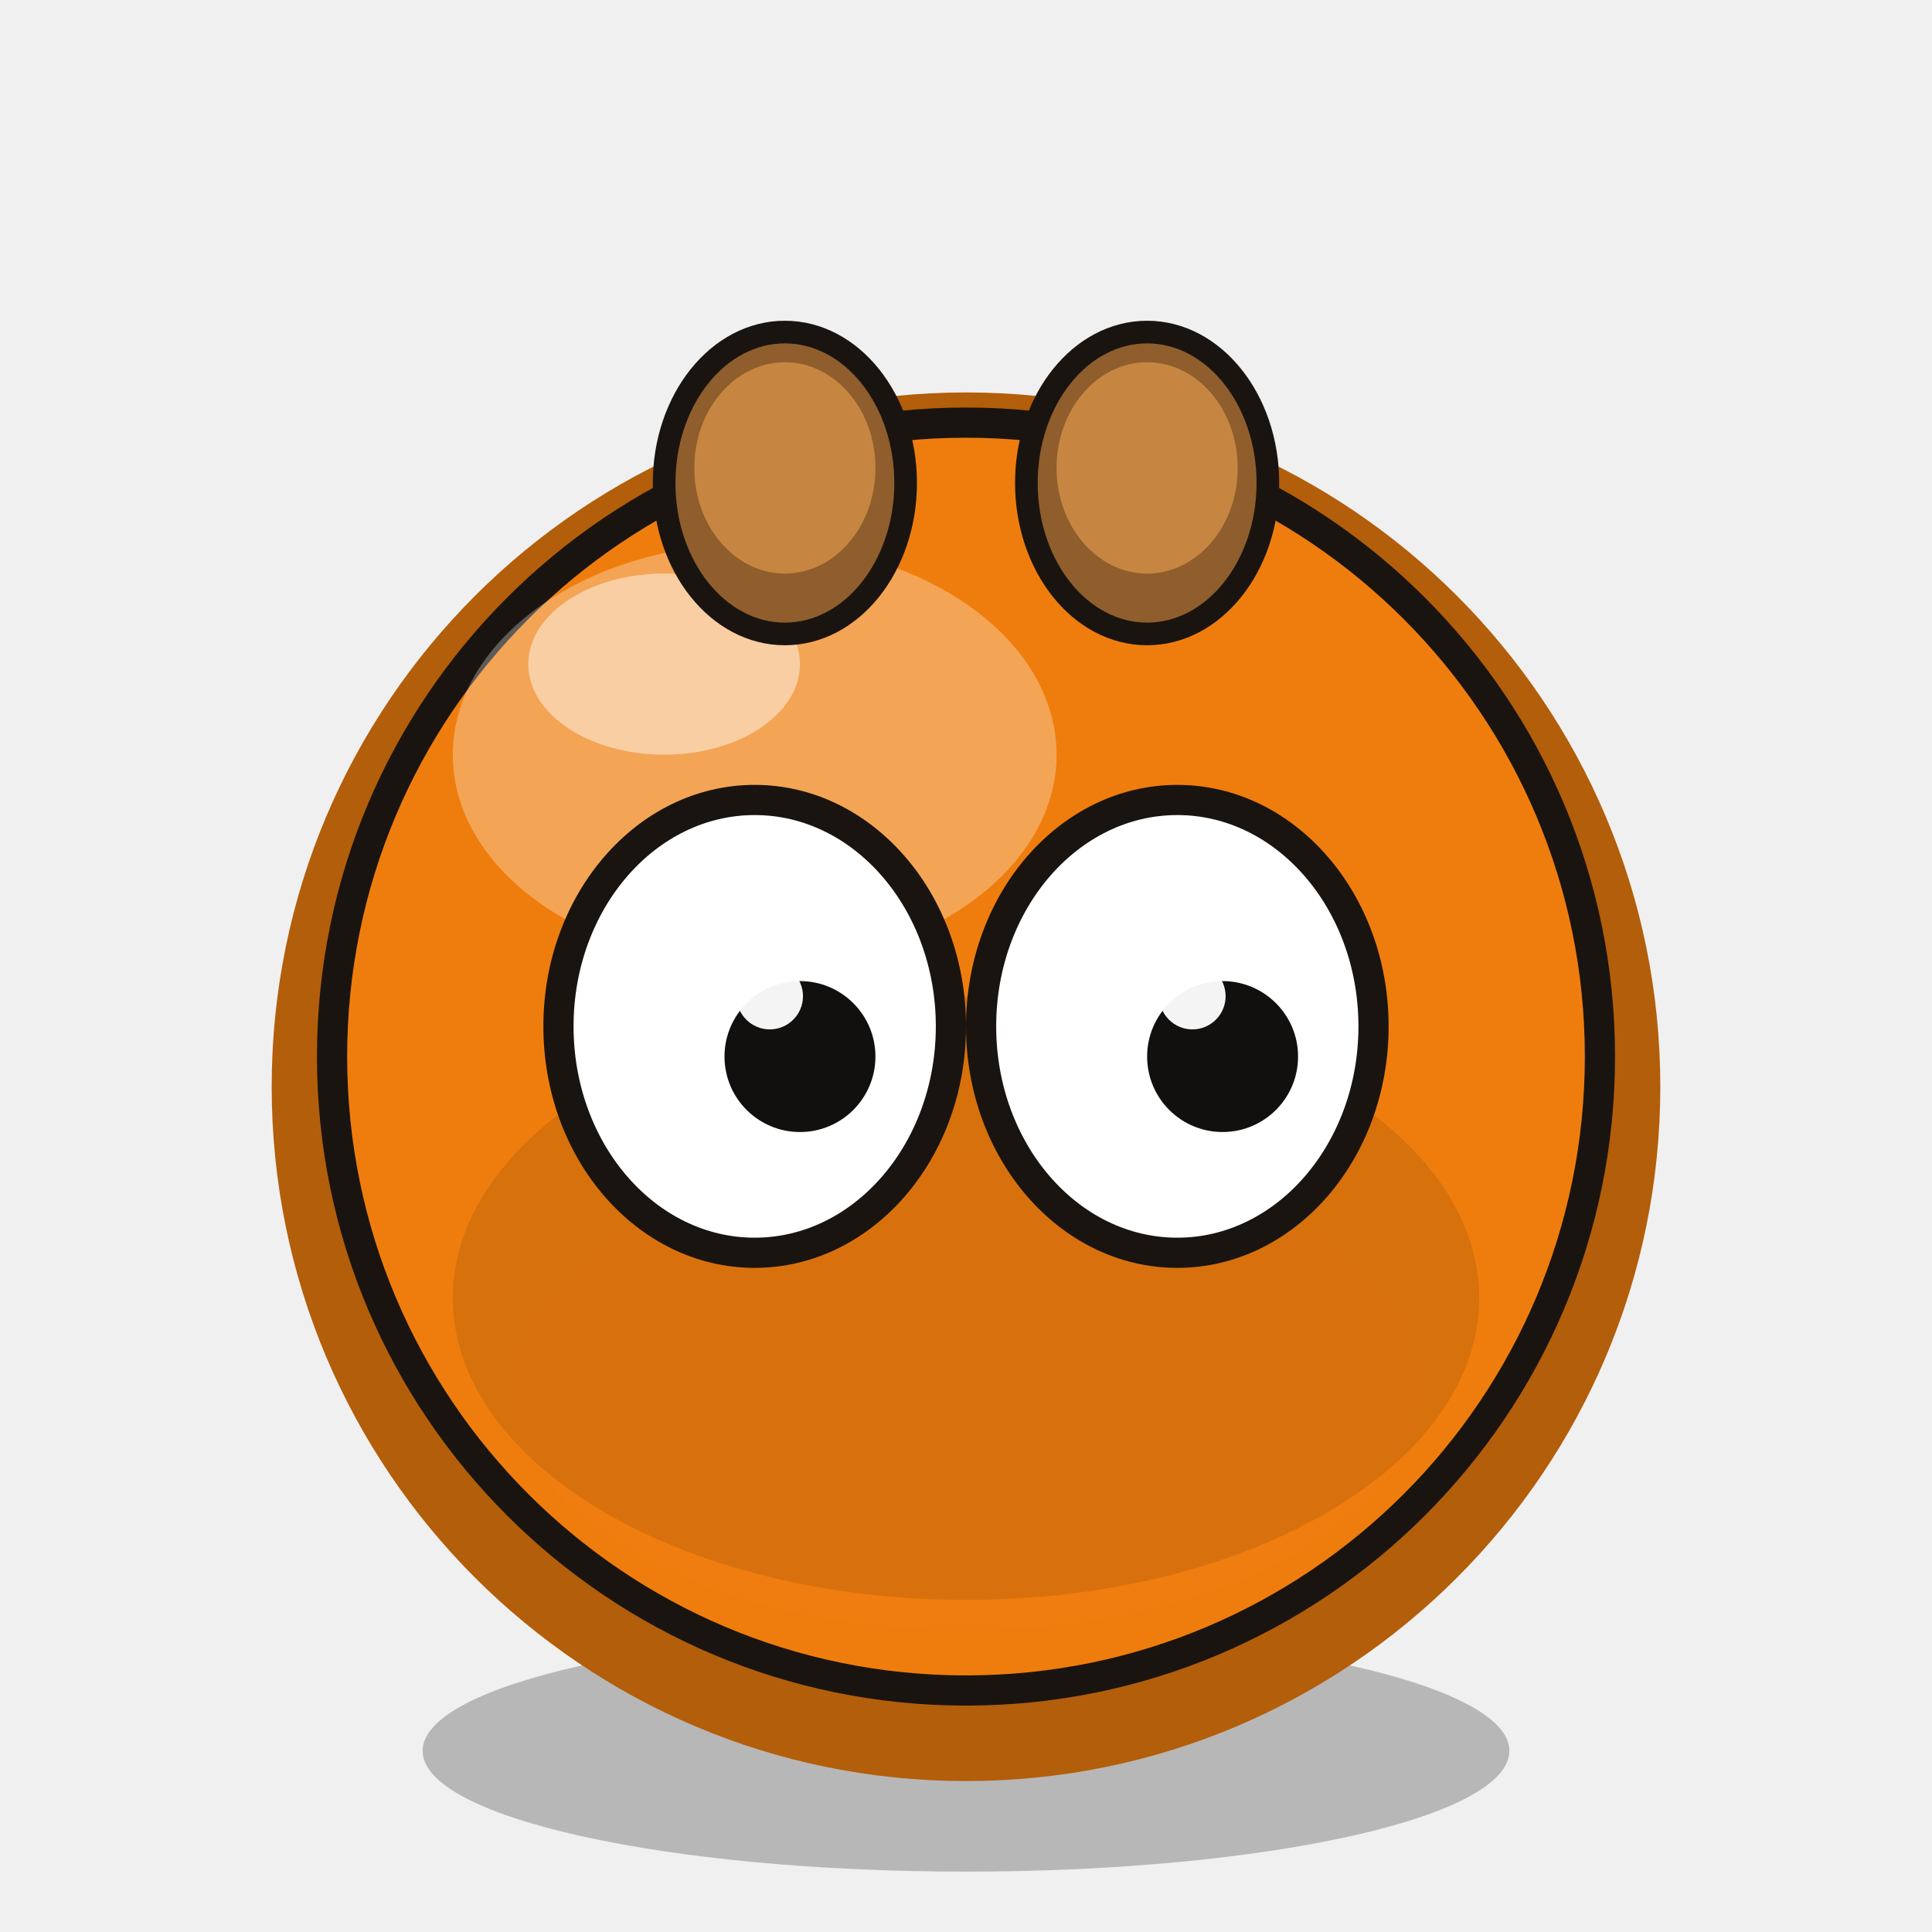
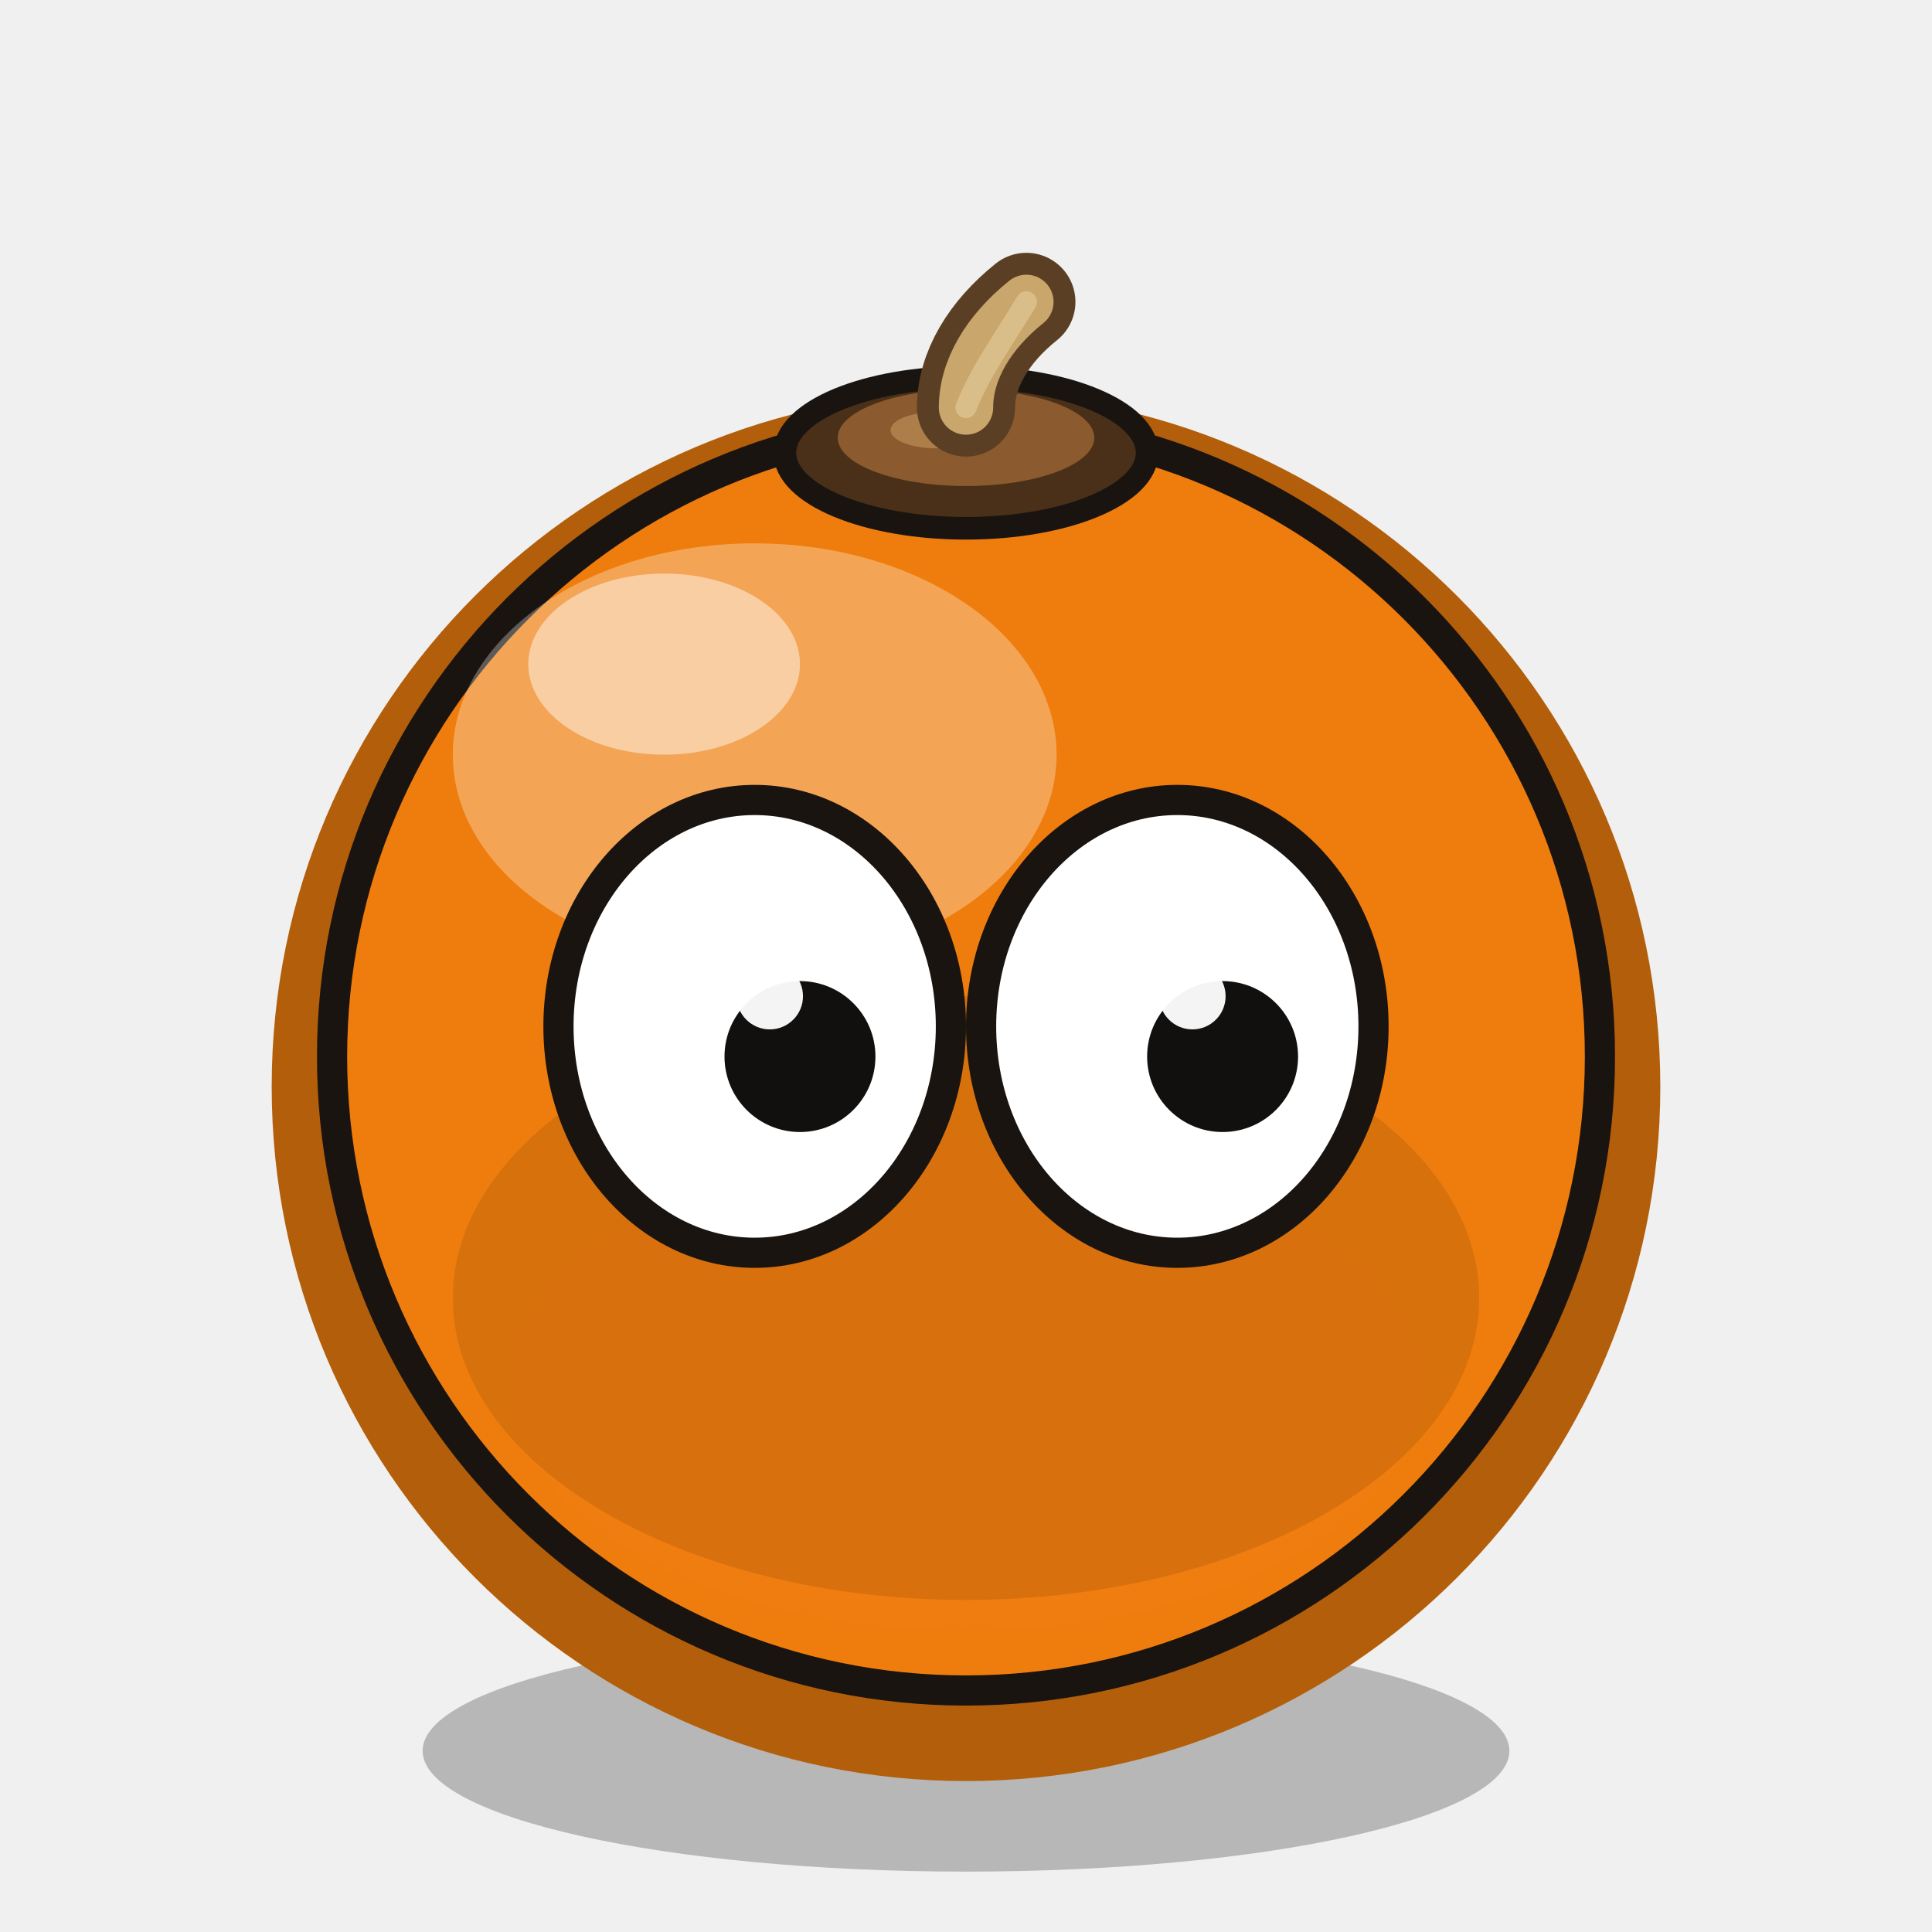
<svg xmlns="http://www.w3.org/2000/svg" viewBox="0 0 128 128" width="128" height="128">
  <ellipse cx="64" cy="116" rx="36" ry="8" fill="#000000" opacity="0.24" />
  <circle cx="64" cy="72" r="46" fill="#B35E0A" />
  <circle cx="64" cy="70" r="42" fill="#EF7D0D" stroke="#1A1410" stroke-width="2" />
  <ellipse cx="64" cy="92" rx="30" ry="16" fill="#FF7A2A" opacity="0.07" />
  <ellipse cx="64" cy="86" rx="34" ry="20" fill="#B35E0A" opacity="0.40" />
  <ellipse cx="50" cy="50" rx="20" ry="14" fill="#FFFFFF" opacity="0.30" />
  <ellipse cx="44" cy="44" rx="9" ry="6" fill="#FFFFFF" opacity="0.46" />
-   <ellipse cx="52" cy="32" rx="8" ry="10" fill="#8F5E2C" stroke="#1A1410" stroke-width="1.5" />
-   <ellipse cx="52" cy="31" rx="6" ry="7" fill="#C68642" />
-   <ellipse cx="76" cy="32" rx="8" ry="10" fill="#8F5E2C" stroke="#1A1410" stroke-width="1.5" />
-   <ellipse cx="76" cy="31" rx="6" ry="7" fill="#C68642" />
+   <ellipse cx="64" cy="30" rx="12" ry="5" fill="#4A3018" stroke="#1A1410" stroke-width="1.5" />
+   <ellipse cx="64" cy="29" rx="8.5" ry="3.2" fill="#8B5A2E" />
+   <ellipse cx="62" cy="28.5" rx="3" ry="1.2" fill="#B88952" opacity="0.75" />
+   <path d="M64 27 C64 24.5 65.5 22 68 20" fill="none" stroke="#5A3F24" stroke-width="6.5" stroke-linecap="round" />
+   <path d="M64 27 C64 24.5 65.5 22 68 20" fill="none" stroke="#C9A66B" stroke-width="3.6" stroke-linecap="round" />
+   <path d="M64 27 C65 24.5 66.5 22.5 68 20" fill="none" stroke="#E8D2A4" stroke-width="1.4" stroke-linecap="round" opacity="0.55" />
  <ellipse cx="50" cy="68" rx="13" ry="15" fill="#FFFFFF" stroke="#1A1410" stroke-width="2" />
  <ellipse cx="78" cy="68" rx="13" ry="15" fill="#FFFFFF" stroke="#1A1410" stroke-width="2" />
  <circle cx="53" cy="70" r="5" fill="#12100E" />
  <circle cx="81" cy="70" r="5" fill="#12100E" />
  <circle cx="51" cy="66" r="2.2" fill="#FFFFFF" opacity="0.95" />
  <circle cx="79" cy="66" r="2.2" fill="#FFFFFF" opacity="0.95" />
</svg>
